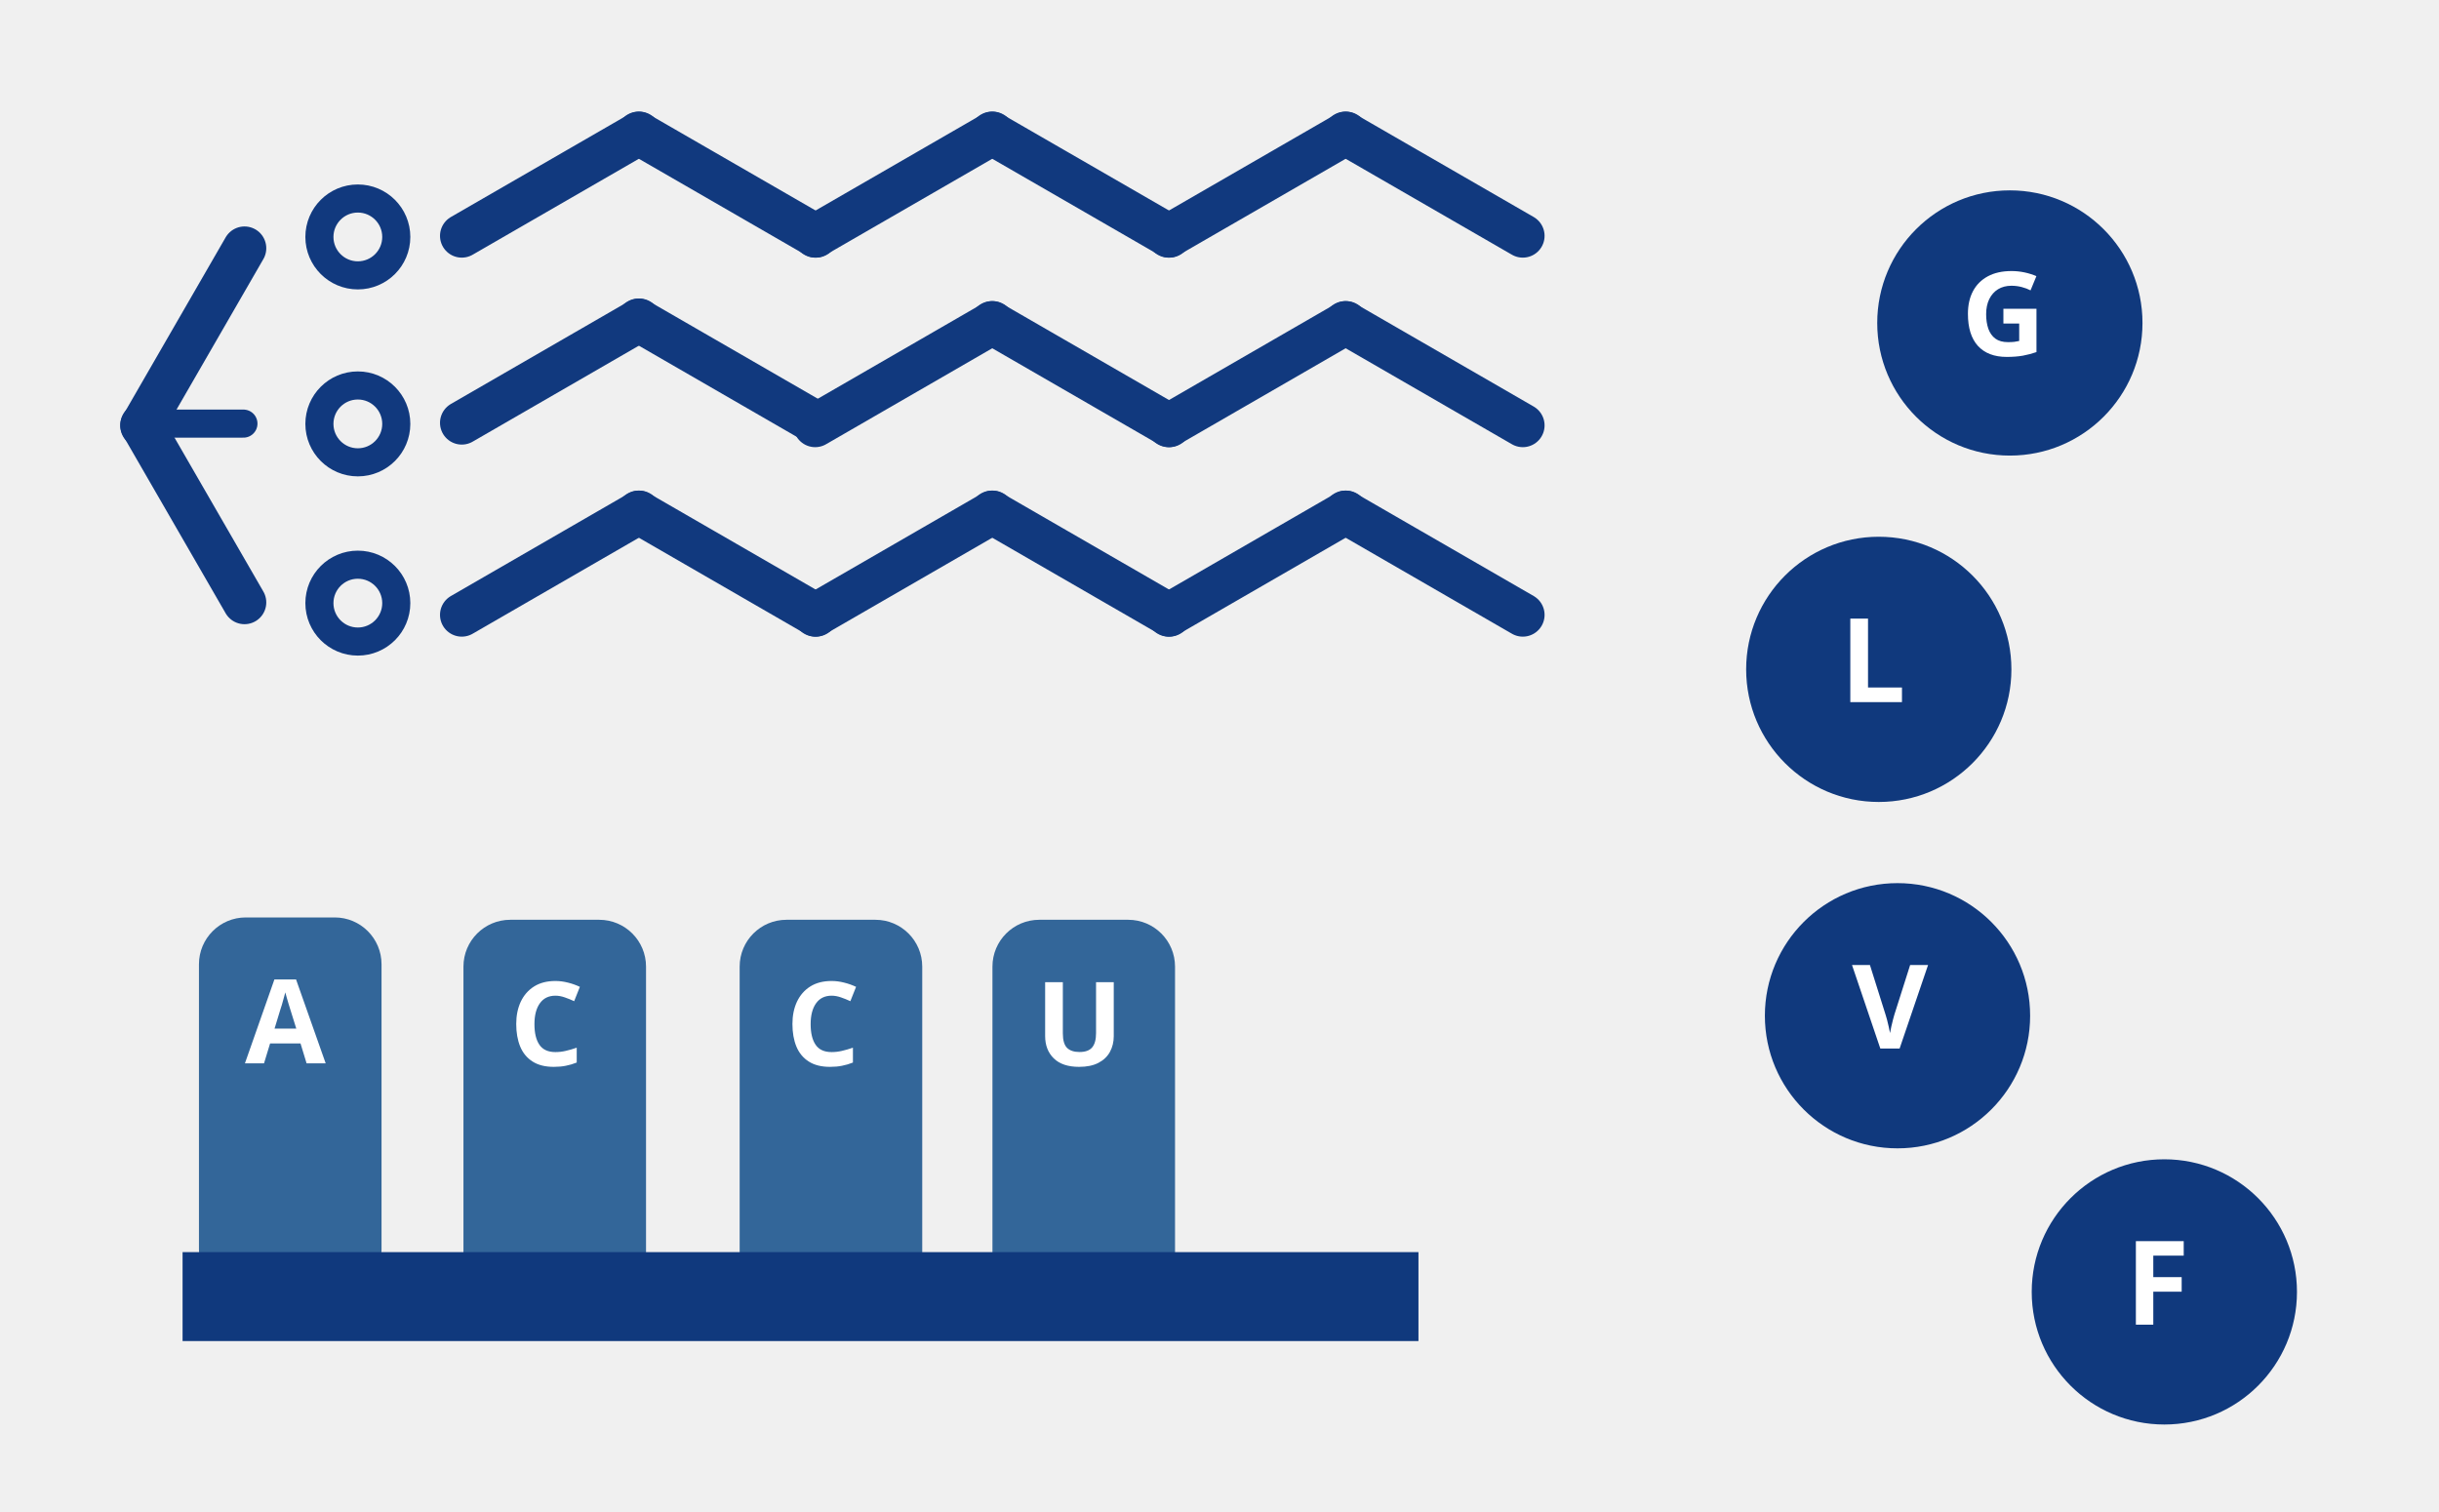
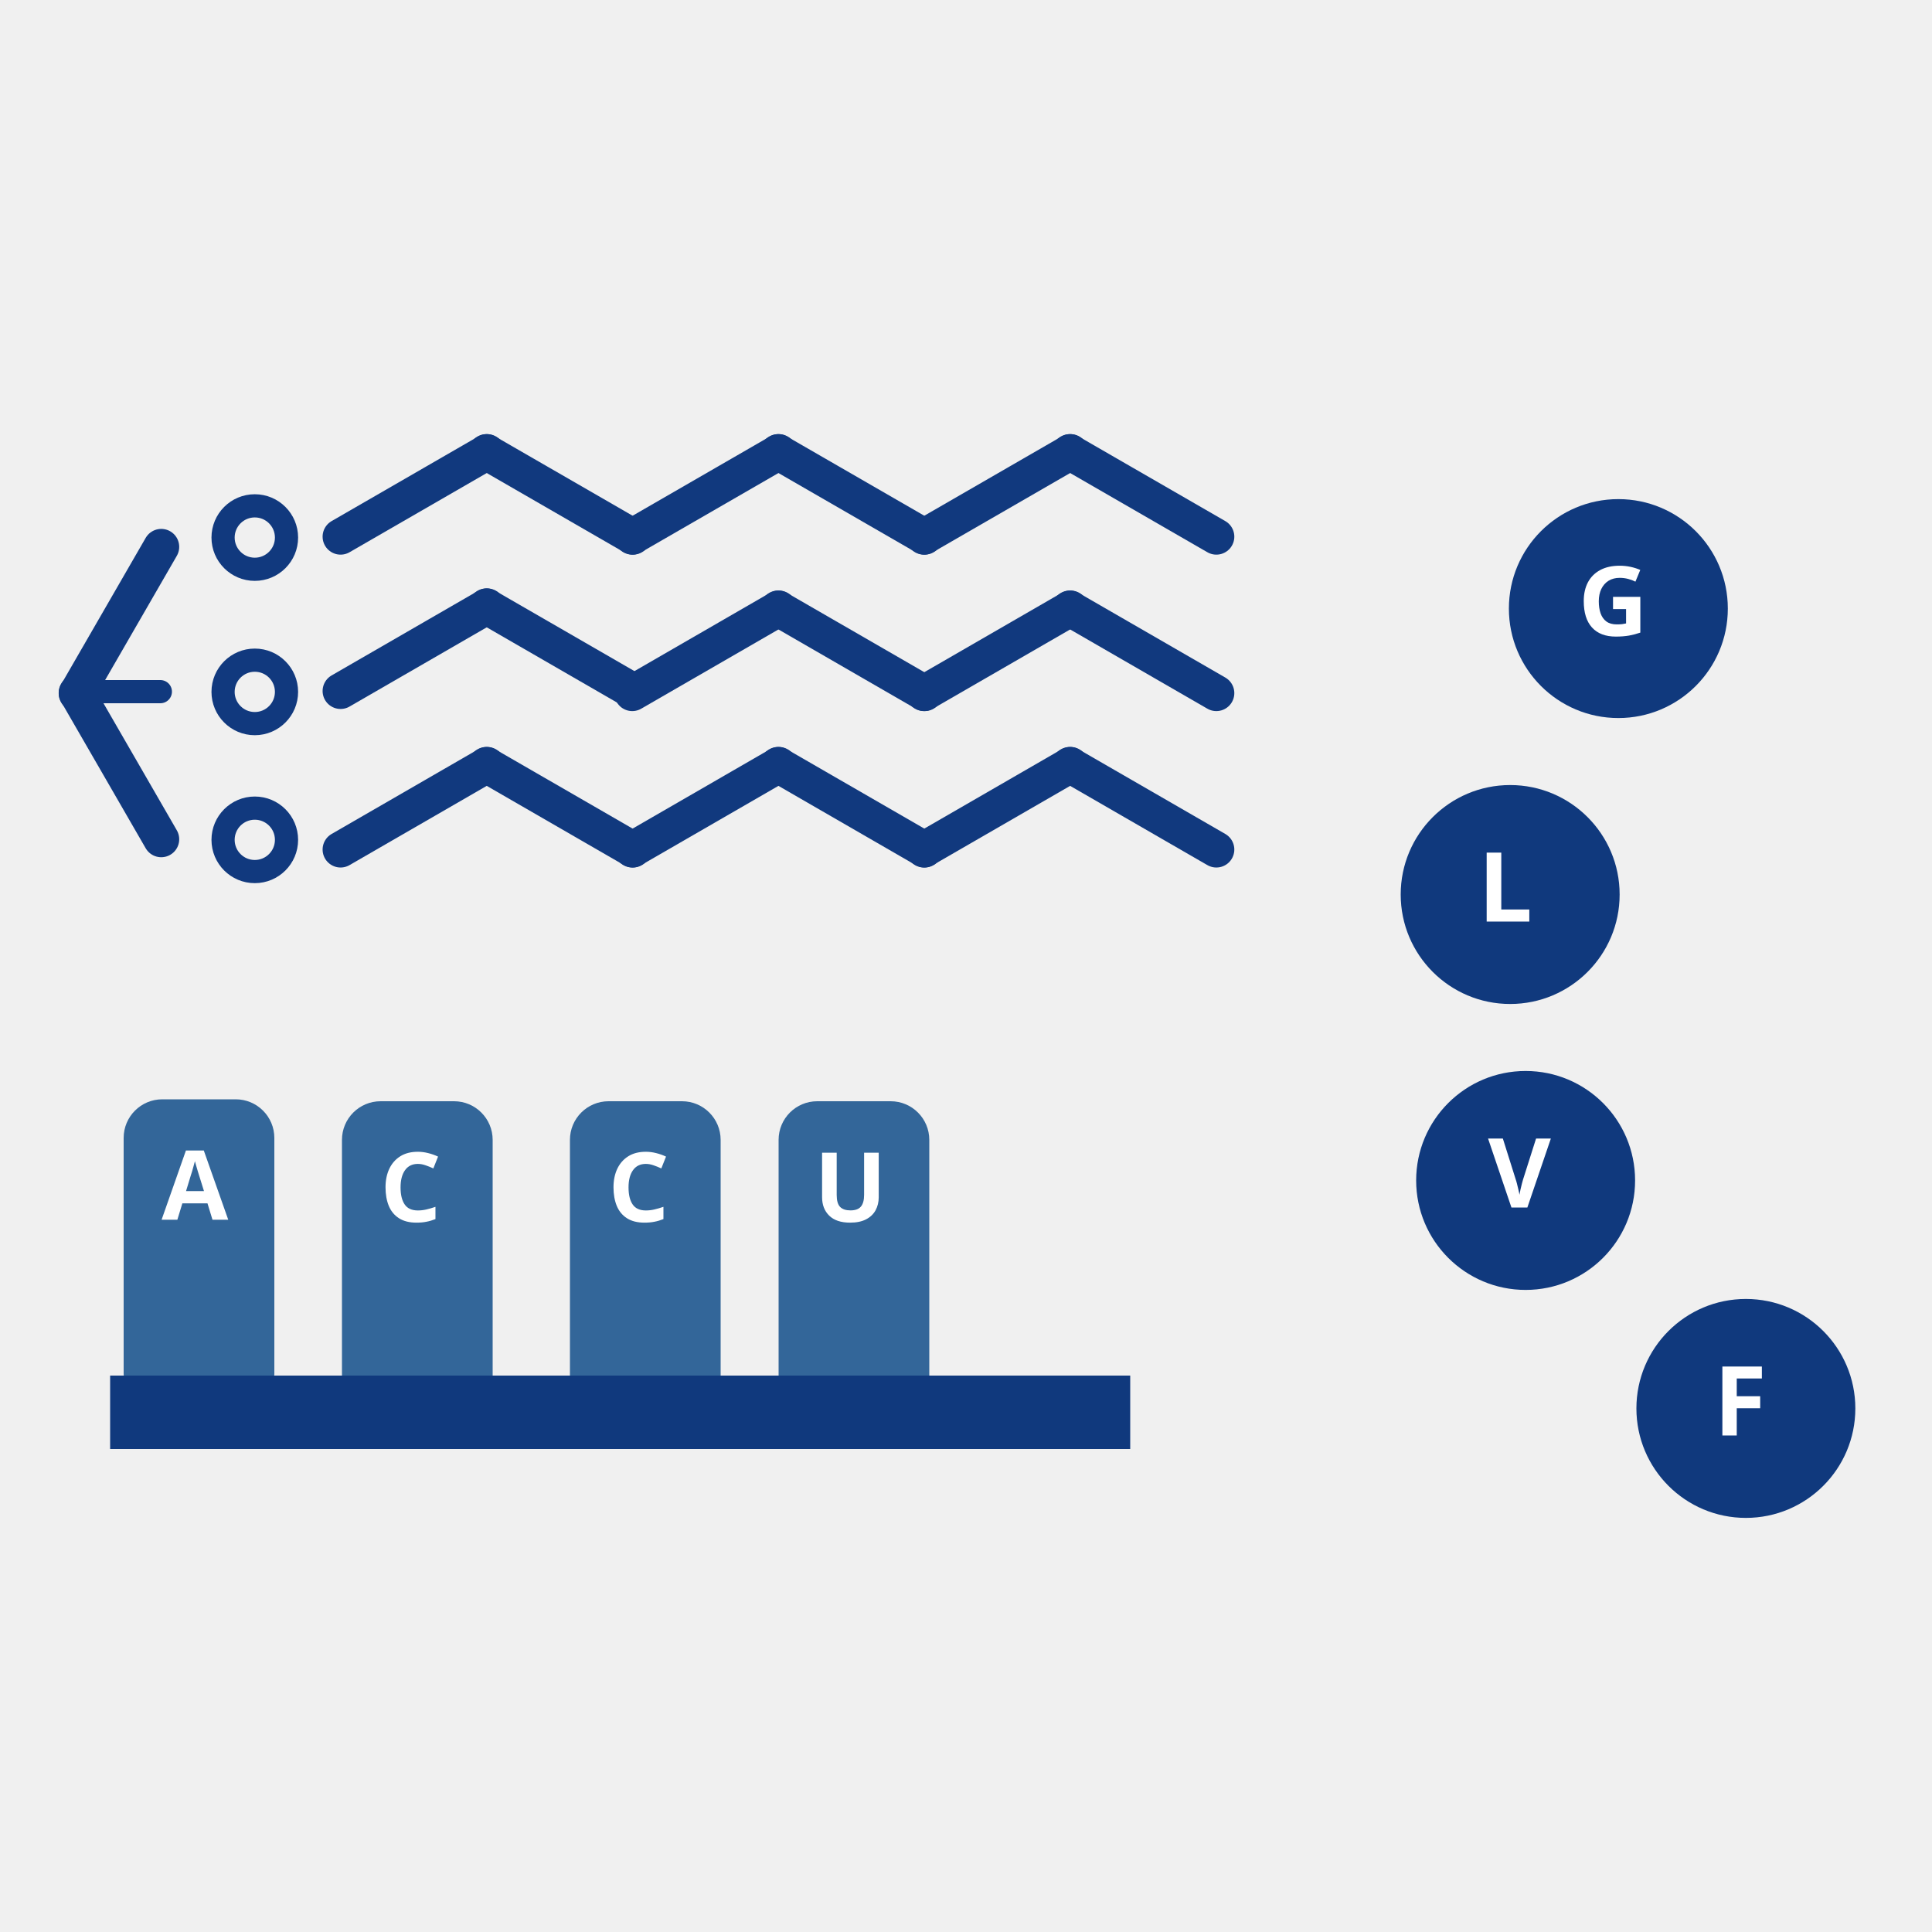
- <svg xmlns="http://www.w3.org/2000/svg" id="Layer_1" data-name="Layer 1" viewBox="0 0 521 323">
+ <svg xmlns="http://www.w3.org/2000/svg" id="Layer_1" data-name="Layer 1" viewBox="0 0 500 500">
  <defs>
    <style>.cls-1,.cls-3{fill:#fff;}.cls-1,.cls-5{stroke:#11397e;stroke-linecap:round;}.cls-1,.cls-4,.cls-5{stroke-miterlimit:10;}.cls-1{stroke-width:9.3px;}.cls-2{fill:#369;}.cls-3{font-size:25px;font-family:Arial-Black, Arial Black;font-weight:800;}.cls-4,.cls-5{fill:none;}.cls-4{stroke:#10397d;stroke-width:19px;}.cls-5{stroke-width:6px;}.cls-6{fill:#10397d;}</style>
  </defs>
-   <line class="cls-1" x1="136.56" y1="109.46" x2="98.64" y2="131.36" />
-   <line class="cls-1" x1="174.31" y1="131.36" x2="136.38" y2="109.46" />
-   <line class="cls-1" x1="136.56" y1="68.43" x2="98.64" y2="90.33" />
-   <line class="cls-1" x1="174.31" y1="90.33" x2="136.38" y2="68.43" />
-   <line class="cls-1" x1="136.56" y1="28.5" x2="98.64" y2="50.39" />
-   <line class="cls-1" x1="174.31" y1="50.39" x2="136.38" y2="28.5" />
-   <line class="cls-1" x1="212.05" y1="28.5" x2="174.13" y2="50.39" />
-   <line class="cls-1" x1="249.8" y1="50.39" x2="211.87" y2="28.5" />
-   <line class="cls-1" x1="287.54" y1="28.5" x2="249.62" y2="50.39" />
-   <line class="cls-1" x1="325.29" y1="50.39" x2="287.36" y2="28.5" />
-   <line class="cls-1" x1="212.05" y1="68.98" x2="174.13" y2="90.88" />
-   <line class="cls-1" x1="249.8" y1="90.88" x2="211.87" y2="68.98" />
-   <line class="cls-1" x1="287.54" y1="68.98" x2="249.62" y2="90.88" />
-   <line class="cls-1" x1="325.29" y1="90.88" x2="287.36" y2="68.98" />
-   <line class="cls-1" x1="212.05" y1="109.46" x2="174.13" y2="131.36" />
-   <line class="cls-1" x1="249.8" y1="131.36" x2="211.87" y2="109.46" />
-   <line class="cls-1" x1="287.54" y1="109.46" x2="249.62" y2="131.36" />
-   <line class="cls-1" x1="325.29" y1="131.36" x2="287.36" y2="109.46" />
-   <line class="cls-1" x1="30.34" y1="90.96" x2="52.23" y2="53.03" />
-   <line class="cls-1" x1="52.23" y1="128.7" x2="30.34" y2="90.78" />
-   <rect class="cls-2" x="42.5" y="196" width="39" height="81" rx="10" />
-   <text class="cls-3" transform="translate(52.32 227.17)">A</text>
-   <rect class="cls-2" x="99" y="196.5" width="39" height="81" rx="10" />
-   <text class="cls-3" transform="translate(108.82 227.67)">C</text>
-   <rect class="cls-2" x="158" y="196.5" width="39" height="81" rx="10" />
-   <text class="cls-3" transform="translate(167.82 227.67)">C</text>
-   <rect class="cls-2" x="212" y="196.5" width="39" height="81" rx="10" />
-   <text class="cls-3" transform="translate(221.13 227.67)">U</text>
-   <line class="cls-4" x1="39" y1="277" x2="303" y2="277" />
-   <circle class="cls-5" cx="76.44" cy="90.56" r="8.21" />
-   <circle class="cls-5" cx="76.44" cy="128.85" r="8.21" />
-   <circle class="cls-5" cx="76.44" cy="50.62" r="8.21" />
-   <line class="cls-5" x1="30" y1="90.5" x2="52" y2="90.5" />
-   <circle class="cls-6" cx="429.33" cy="69" r="28.33" />
-   <text class="cls-3" transform="translate(418.92 76)">G</text>
-   <circle class="cls-6" cx="401.33" cy="143" r="28.33" />
-   <text class="cls-3" transform="translate(393 150)">L</text>
-   <circle class="cls-6" cx="405.33" cy="217" r="28.33" />
-   <text class="cls-3" transform="translate(395.61 224)">V</text>
-   <circle class="cls-6" cx="462.33" cy="276" r="28.33" />
-   <text class="cls-3" transform="translate(454 283)">F</text>
+   <line class="cls-1" x1="126.06" y1="197.96" x2="88.14" y2="219.86" />
+   <line class="cls-1" x1="163.81" y1="219.86" x2="125.88" y2="197.96" />
+   <line class="cls-1" x1="126.06" y1="156.93" x2="88.14" y2="178.83" />
+   <line class="cls-1" x1="163.81" y1="178.83" x2="125.88" y2="156.93" />
+   <line class="cls-1" x1="126.06" y1="117" x2="88.14" y2="138.89" />
+   <line class="cls-1" x1="163.81" y1="138.89" x2="125.88" y2="117" />
+   <line class="cls-1" x1="201.55" y1="117" x2="163.63" y2="138.89" />
+   <line class="cls-1" x1="239.3" y1="138.89" x2="201.37" y2="117" />
+   <line class="cls-1" x1="277.04" y1="117" x2="239.12" y2="138.89" />
+   <line class="cls-1" x1="314.79" y1="138.89" x2="276.86" y2="117" />
+   <line class="cls-1" x1="201.55" y1="157.48" x2="163.63" y2="179.38" />
+   <line class="cls-1" x1="239.3" y1="179.38" x2="201.37" y2="157.48" />
+   <line class="cls-1" x1="277.04" y1="157.48" x2="239.12" y2="179.38" />
+   <line class="cls-1" x1="314.79" y1="179.38" x2="276.86" y2="157.48" />
+   <line class="cls-1" x1="201.55" y1="197.96" x2="163.63" y2="219.86" />
+   <line class="cls-1" x1="239.3" y1="219.86" x2="201.37" y2="197.96" />
+   <line class="cls-1" x1="277.04" y1="197.96" x2="239.12" y2="219.86" />
+   <line class="cls-1" x1="314.79" y1="219.86" x2="276.86" y2="197.96" />
+   <line class="cls-1" x1="19.84" y1="179.46" x2="41.73" y2="141.53" />
+   <line class="cls-1" x1="41.73" y1="217.2" x2="19.84" y2="179.28" />
+   <rect class="cls-2" x="32" y="284.5" width="39" height="81" rx="10" />
+   <text class="cls-3" transform="translate(41.82 315.67)">A</text>
+   <rect class="cls-2" x="88.5" y="285" width="39" height="81" rx="10" />
+   <text class="cls-3" transform="translate(98.32 316.17)">C</text>
+   <rect class="cls-2" x="147.5" y="285" width="39" height="81" rx="10" />
+   <text class="cls-3" transform="translate(157.32 316.17)">C</text>
+   <rect class="cls-2" x="201.5" y="285" width="39" height="81" rx="10" />
+   <text class="cls-3" transform="translate(210.63 316.17)">U</text>
+   <line class="cls-4" x1="28.5" y1="365.5" x2="292.5" y2="365.5" />
+   <circle class="cls-5" cx="65.94" cy="179.06" r="8.21" />
+   <circle class="cls-5" cx="65.94" cy="217.35" r="8.21" />
+   <circle class="cls-5" cx="65.94" cy="139.12" r="8.21" />
+   <line class="cls-5" x1="19.5" y1="179" x2="41.5" y2="179" />
+   <circle class="cls-6" cx="418.83" cy="157.5" r="28.33" />
+   <text class="cls-3" transform="translate(408.42 164.5)">G</text>
+   <circle class="cls-6" cx="390.83" cy="231.5" r="28.33" />
+   <text class="cls-3" transform="translate(382.5 238.5)">L</text>
+   <circle class="cls-6" cx="394.83" cy="305.5" r="28.33" />
+   <text class="cls-3" transform="translate(385.11 312.5)">V</text>
+   <circle class="cls-6" cx="451.83" cy="364.5" r="28.33" />
+   <text class="cls-3" transform="translate(443.5 371.5)">F</text>
</svg>
